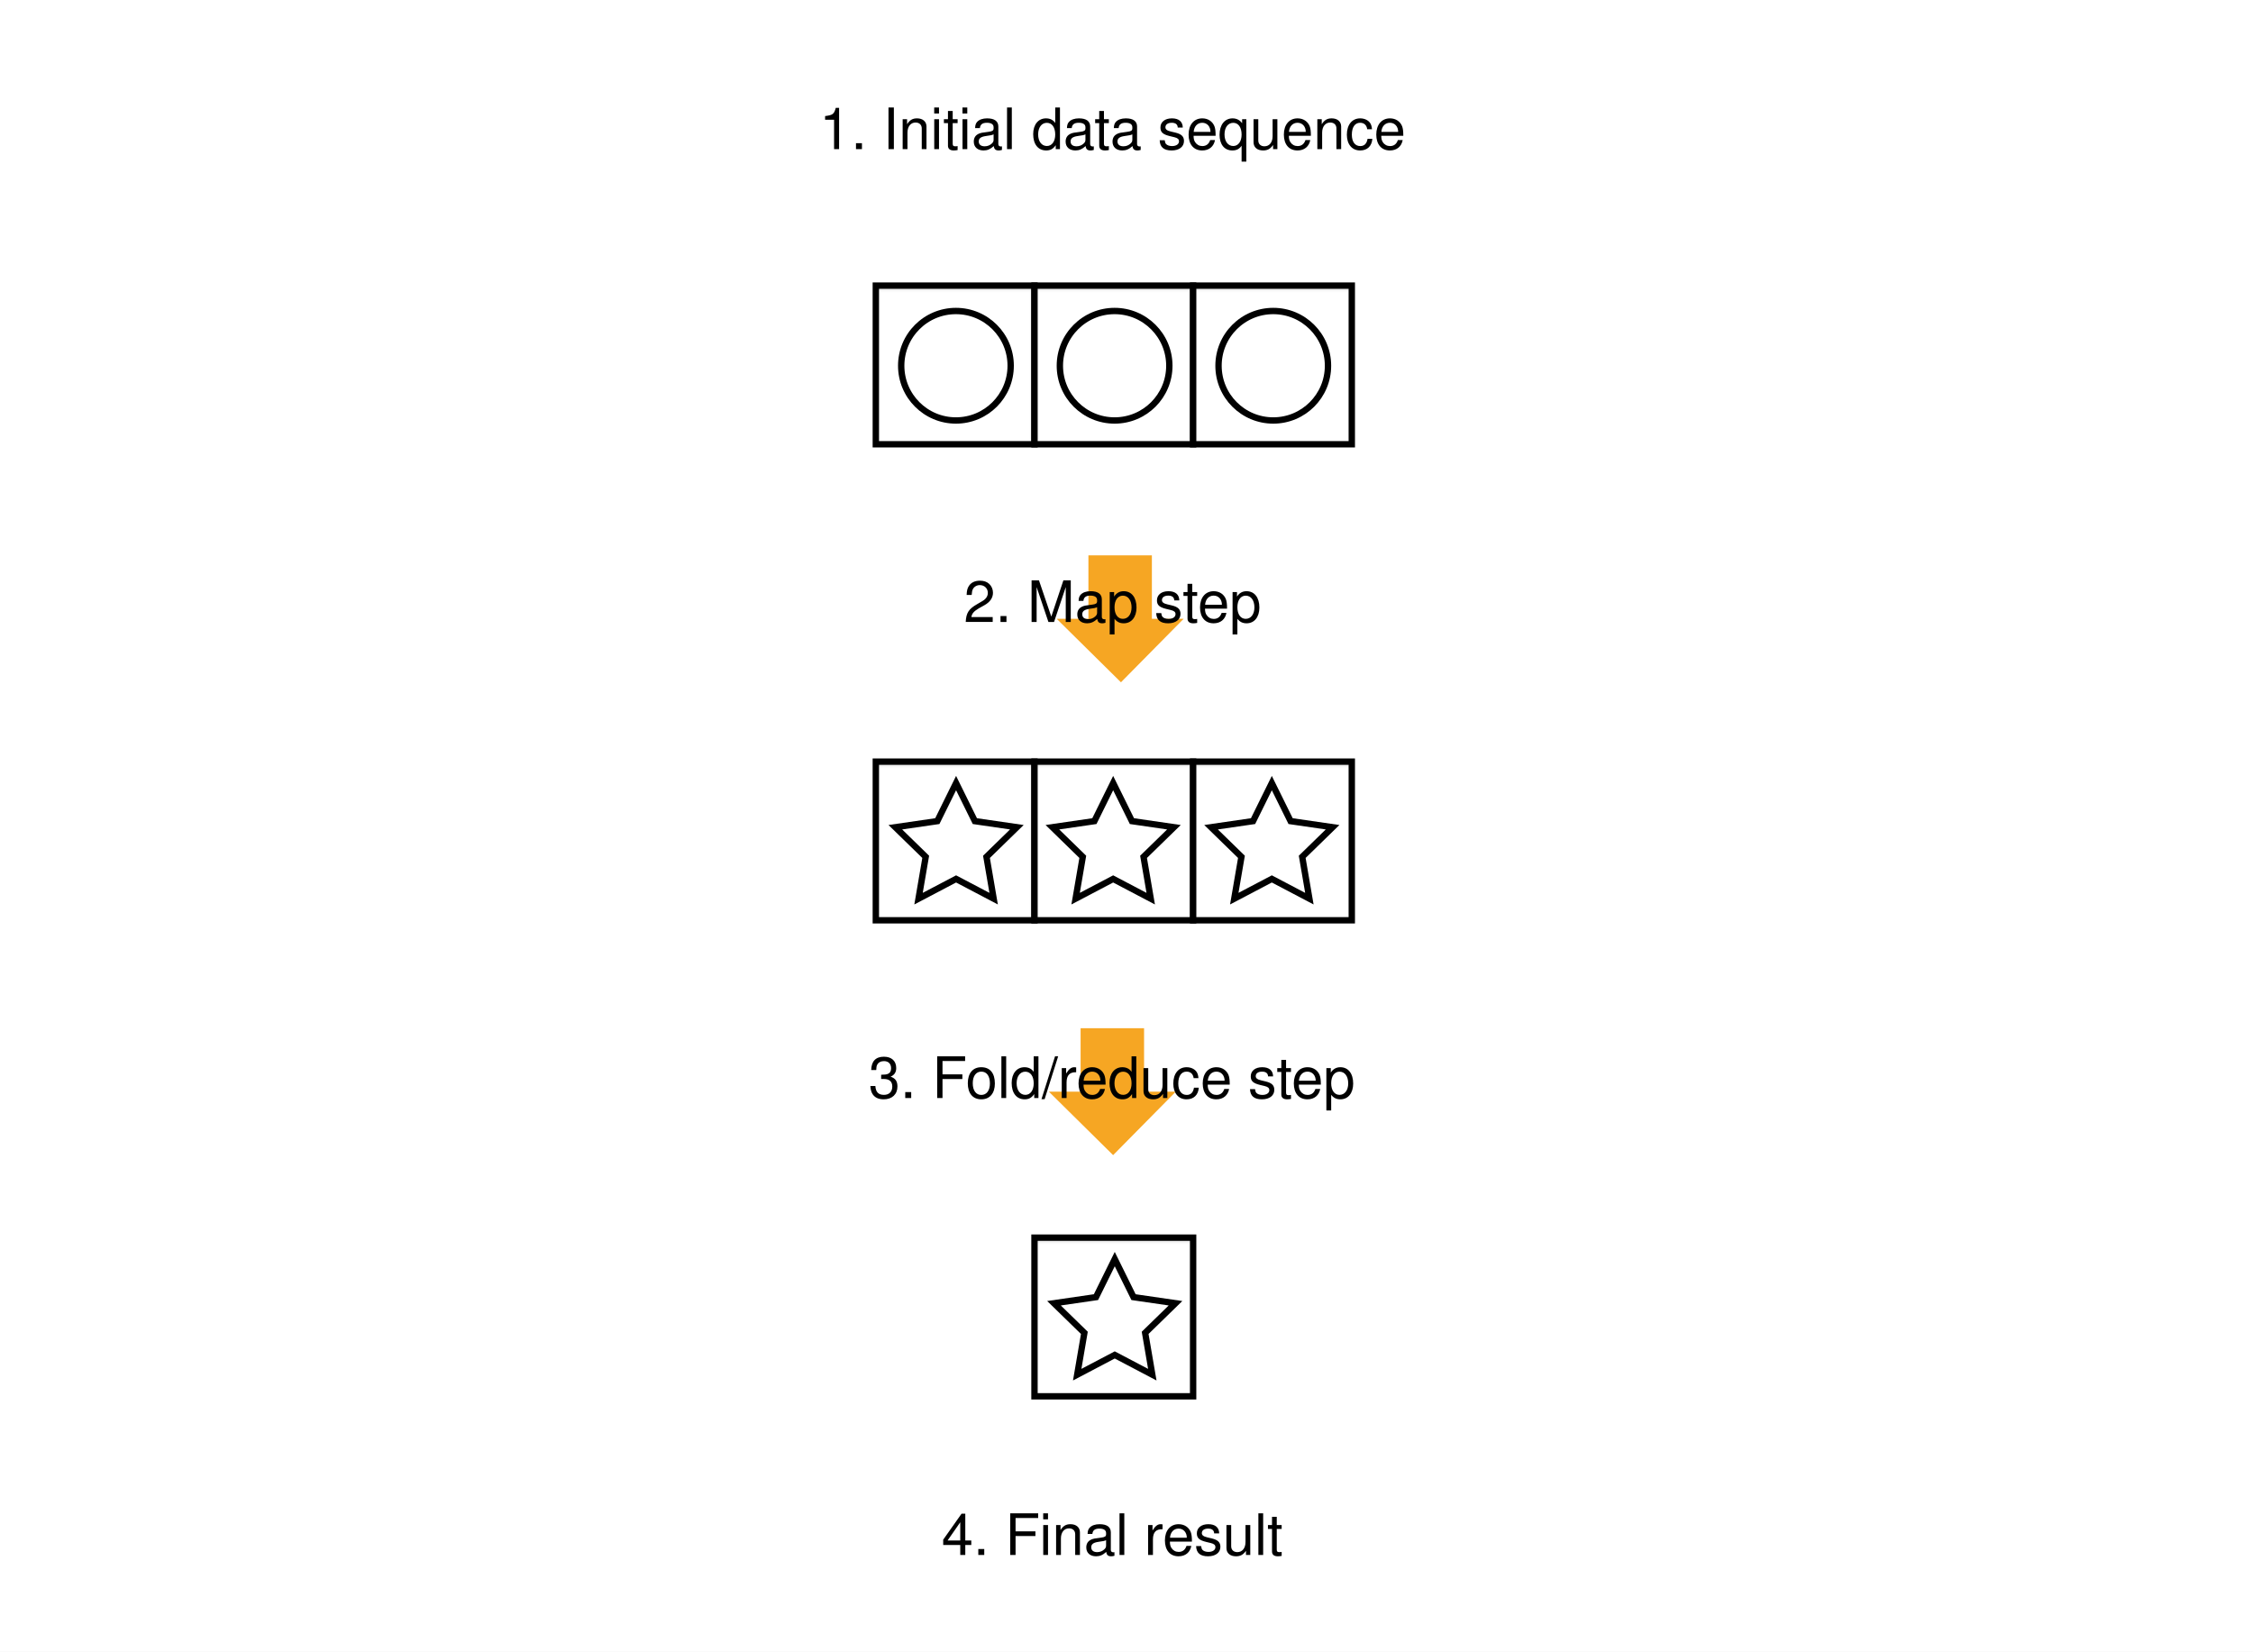
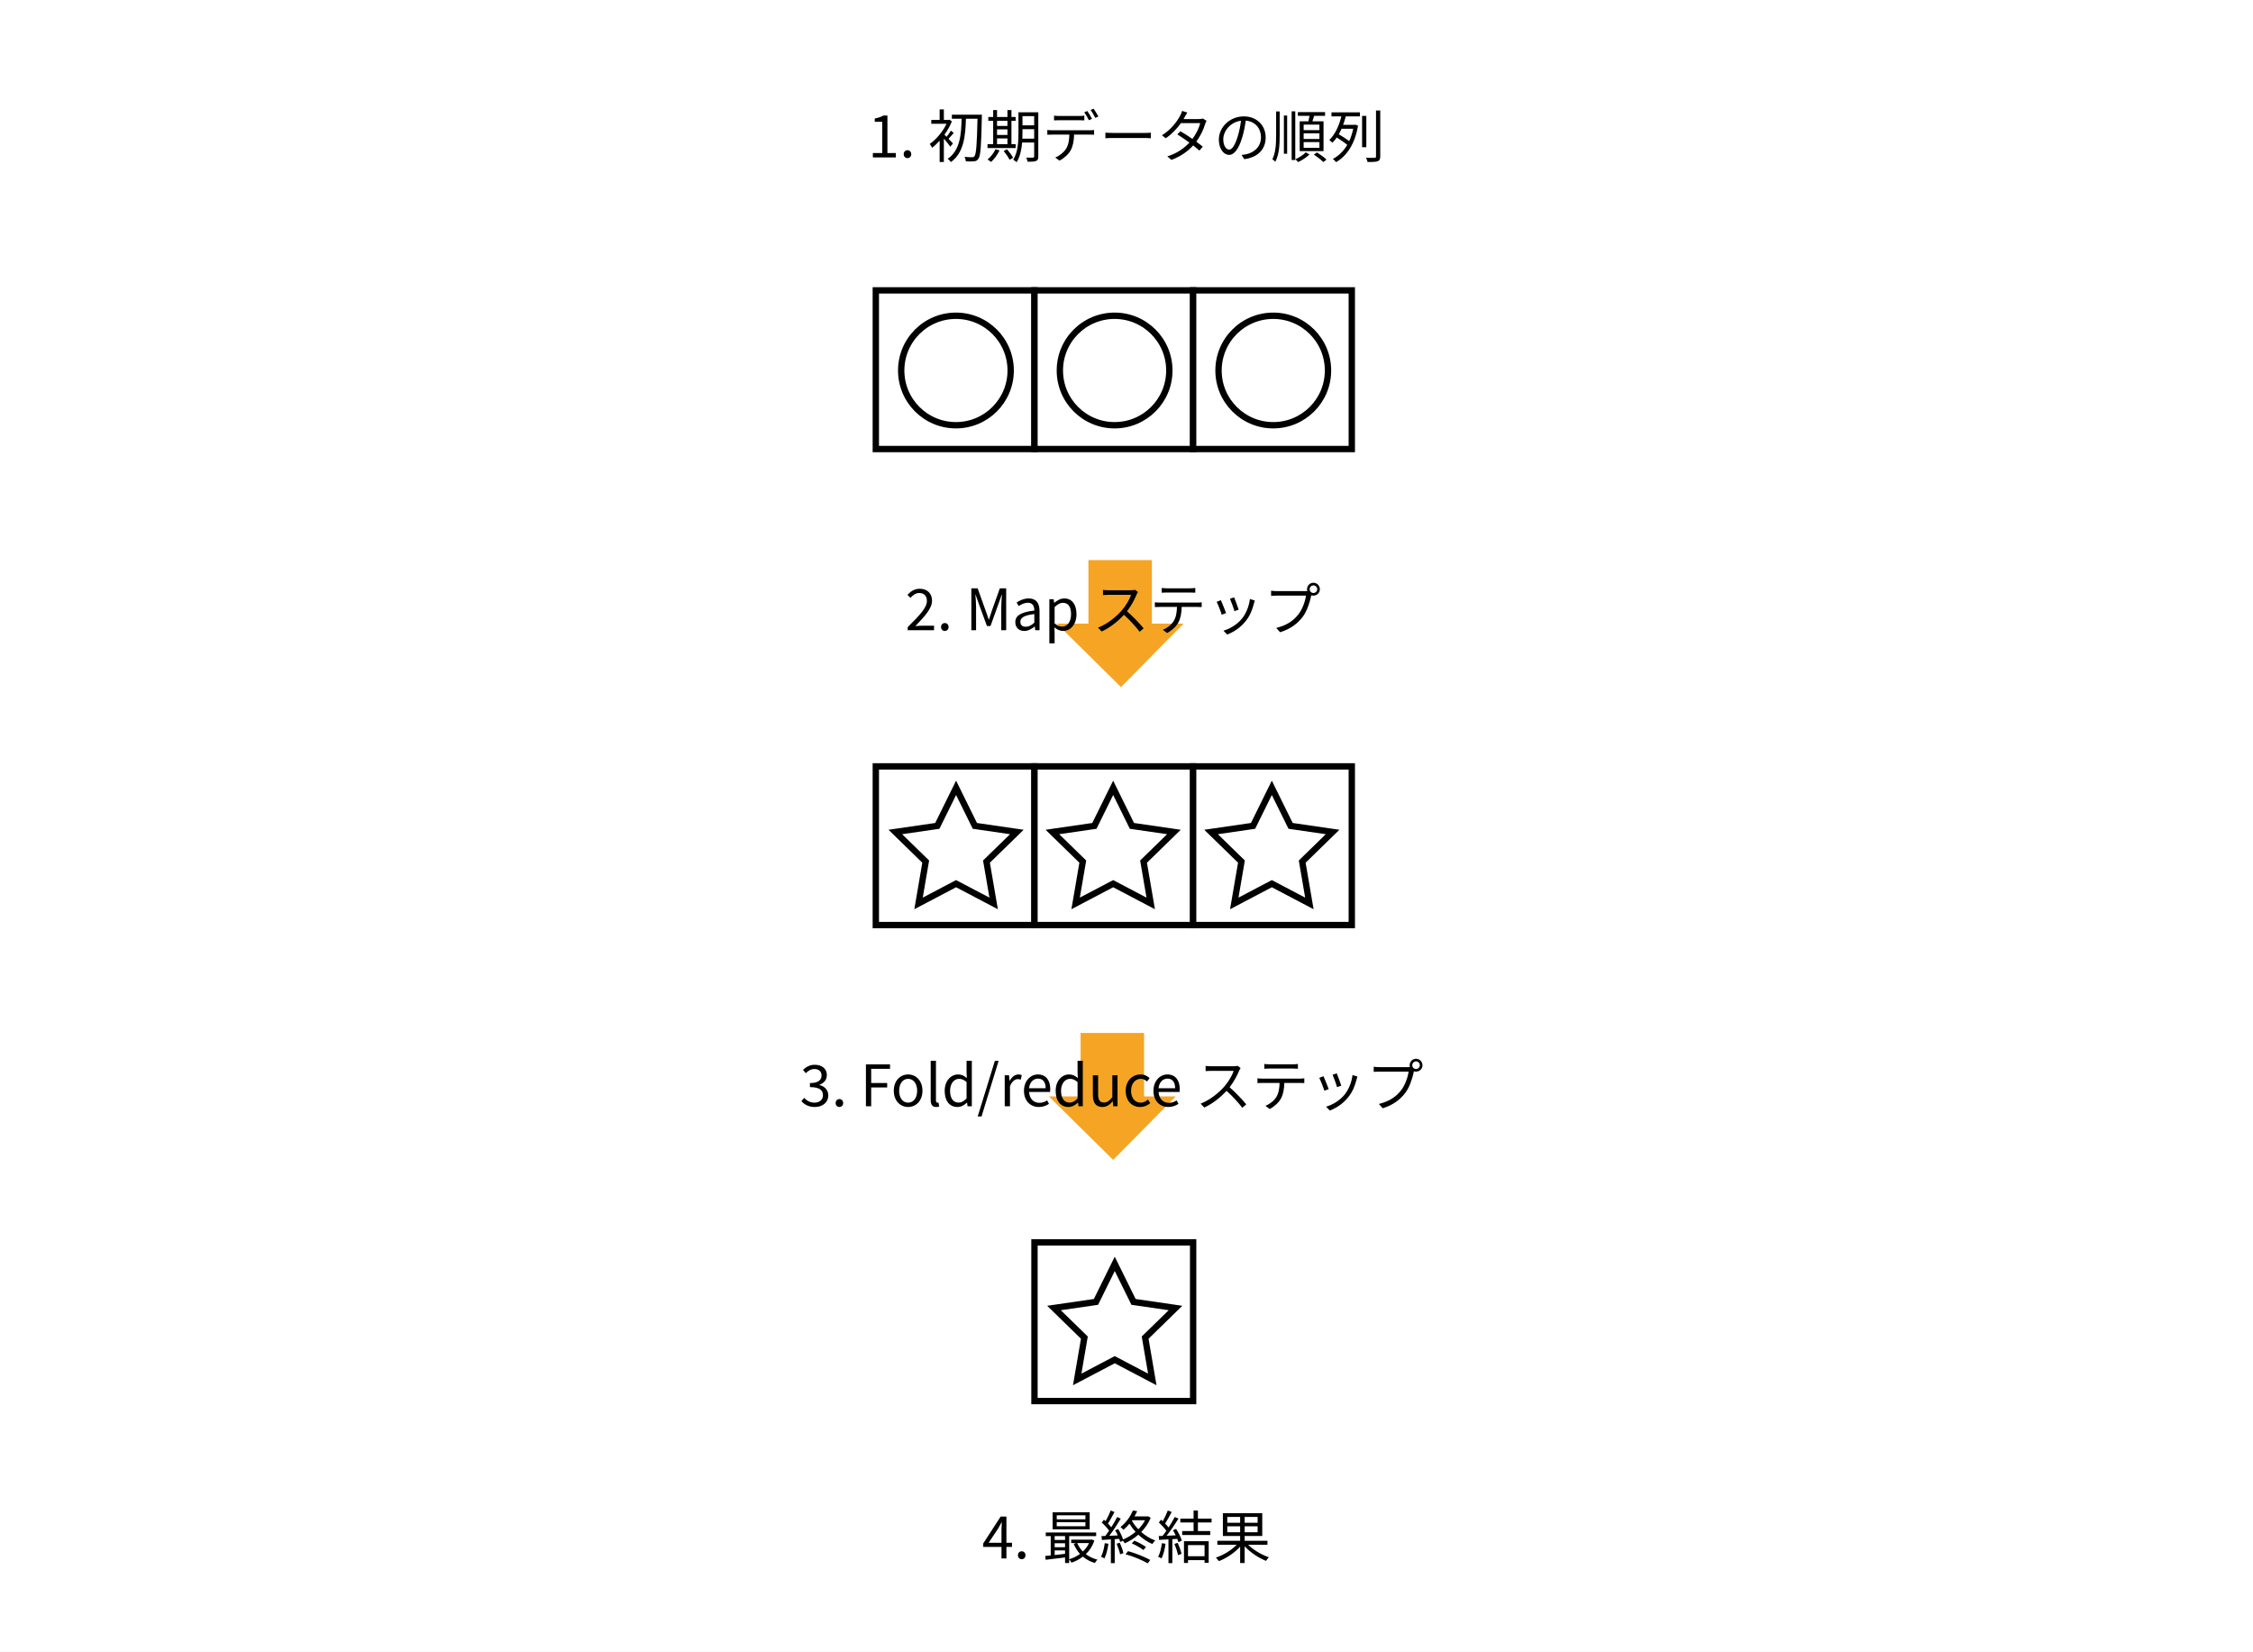
- <svg xmlns="http://www.w3.org/2000/svg" xmlns:xlink="http://www.w3.org/1999/xlink" width="1420px" height="1041px" viewBox="0 0 1420 1041" version="1.1">
+ <svg xmlns="http://www.w3.org/2000/svg" width="1420" height="1041">
+   <path fill="rgb(255,255,255)" stroke="none" d="M0 0L1420 0L1420 1041L0 1041L0 0Z" />
+   <path fill="rgb(255,255,255)" stroke="none" transform="translate(652 783)" d="M0 0L100 0L100 100L0 100L0 0Z" />
+   <path fill="none" stroke="rgb(0,0,0)" stroke-width="4" stroke-miterlimit="4" transform="translate(652 783)" d="M0 0L100 0L100 100L0 100L0 0Z" />
+   <path fill="rgb(255,255,255)" stroke="none" transform="translate(660 792)" d="M42.595 67.181L16.27 81.021L21.297 51.707L0 30.947L29.433 26.67L42.595 0L55.758 26.67L85.19 30.947L63.893 51.707L68.92 81.021L42.595 67.181Z" />
  <defs>
-     <rect id="path-1" x="0" y="0" width="100" height="100" />
-     <filter x="-50%" y="-50%" width="200%" height="200%" filterUnits="objectBoundingBox" id="filter-2">
-       <feGaussianBlur stdDeviation="1.5" in="SourceAlpha" result="shadowBlurInner1" />
-       <feOffset dx="0" dy="1" in="shadowBlurInner1" result="shadowOffsetInner1" />
-       <feComposite in="shadowOffsetInner1" in2="SourceAlpha" operator="arithmetic" k2="-1" k3="1" result="shadowInnerInner1" />
-       <feColorMatrix values="0 0 0 0 0   0 0 0 0 0   0 0 0 0 0  0 0 0 0.5 0" type="matrix" in="shadowInnerInner1" />
-     </filter>
-     <polygon id="path-3" points="50.595 76.181 24.27 90.021 29.298 60.707 8 39.947 37.432 35.67 50.595 9 63.758 35.67 93.19 39.947 71.893 60.707 76.92 90.021" />
-     <mask id="mask-4" maskContentUnits="userSpaceOnUse" maskUnits="objectBoundingBox" x="0" y="0" width="85.19" height="81.021" fill="white">
-       <use xlink:href="#path-3" />
-     </mask>
-     <rect id="path-5" x="0" y="0" width="100" height="100" />
-     <filter x="-50%" y="-50%" width="200%" height="200%" filterUnits="objectBoundingBox" id="filter-6">
-       <feGaussianBlur stdDeviation="1.5" in="SourceAlpha" result="shadowBlurInner1" />
-       <feOffset dx="0" dy="1" in="shadowBlurInner1" result="shadowOffsetInner1" />
-       <feComposite in="shadowOffsetInner1" in2="SourceAlpha" operator="arithmetic" k2="-1" k3="1" result="shadowInnerInner1" />
-       <feColorMatrix values="0 0 0 0 0   0 0 0 0 0   0 0 0 0 0  0 0 0 0.5 0" type="matrix" in="shadowInnerInner1" />
-     </filter>
-     <rect id="path-7" x="100" y="0" width="100" height="100" />
-     <filter x="-50%" y="-50%" width="200%" height="200%" filterUnits="objectBoundingBox" id="filter-8">
-       <feGaussianBlur stdDeviation="1.5" in="SourceAlpha" result="shadowBlurInner1" />
-       <feOffset dx="0" dy="1" in="shadowBlurInner1" result="shadowOffsetInner1" />
-       <feComposite in="shadowOffsetInner1" in2="SourceAlpha" operator="arithmetic" k2="-1" k3="1" result="shadowInnerInner1" />
-       <feColorMatrix values="0 0 0 0 0   0 0 0 0 0   0 0 0 0 0  0 0 0 0.5 0" type="matrix" in="shadowInnerInner1" />
-     </filter>
-     <rect id="path-9" x="200" y="0" width="100" height="100" />
-     <filter x="-50%" y="-50%" width="200%" height="200%" filterUnits="objectBoundingBox" id="filter-10">
-       <feGaussianBlur stdDeviation="1.5" in="SourceAlpha" result="shadowBlurInner1" />
-       <feOffset dx="0" dy="1" in="shadowBlurInner1" result="shadowOffsetInner1" />
-       <feComposite in="shadowOffsetInner1" in2="SourceAlpha" operator="arithmetic" k2="-1" k3="1" result="shadowInnerInner1" />
-       <feColorMatrix values="0 0 0 0 0   0 0 0 0 0   0 0 0 0 0  0 0 0 0.5 0" type="matrix" in="shadowInnerInner1" />
-     </filter>
-     <polygon id="path-11" points="50.595 76.181 24.27 90.021 29.298 60.707 8 39.947 37.432 35.67 50.595 9 63.758 35.67 93.19 39.947 71.893 60.707 76.92 90.021" />
-     <mask id="mask-12" maskContentUnits="userSpaceOnUse" maskUnits="objectBoundingBox" x="0" y="0" width="85.19" height="81.021" fill="white">
-       <use xlink:href="#path-11" />
-     </mask>
-     <polygon id="path-13" points="149.595 76.181 123.27 90.021 128.298 60.707 107 39.947 136.432 35.67 149.595 9 162.758 35.67 192.19 39.947 170.893 60.707 175.92 90.021" />
-     <mask id="mask-14" maskContentUnits="userSpaceOnUse" maskUnits="objectBoundingBox" x="0" y="0" width="85.19" height="81.021" fill="white">
-       <use xlink:href="#path-13" />
-     </mask>
-     <polygon id="path-15" points="249.595 76.181 223.27 90.021 228.298 60.707 207 39.947 236.432 35.67 249.595 9 262.758 35.67 292.19 39.947 270.893 60.707 275.92 90.021" />
-     <mask id="mask-16" maskContentUnits="userSpaceOnUse" maskUnits="objectBoundingBox" x="0" y="0" width="85.19" height="81.021" fill="white">
-       <use xlink:href="#path-15" />
-     </mask>
-     <rect id="path-17" x="0" y="0" width="100" height="100" />
-     <filter x="-50%" y="-50%" width="200%" height="200%" filterUnits="objectBoundingBox" id="filter-18">
-       <feGaussianBlur stdDeviation="1.5" in="SourceAlpha" result="shadowBlurInner1" />
-       <feOffset dx="0" dy="1" in="shadowBlurInner1" result="shadowOffsetInner1" />
-       <feComposite in="shadowOffsetInner1" in2="SourceAlpha" operator="arithmetic" k2="-1" k3="1" result="shadowInnerInner1" />
-       <feColorMatrix values="0 0 0 0 0   0 0 0 0 0   0 0 0 0 0  0 0 0 0.5 0" type="matrix" in="shadowInnerInner1" />
-     </filter>
-     <rect id="path-19" x="100" y="0" width="100" height="100" />
-     <filter x="-50%" y="-50%" width="200%" height="200%" filterUnits="objectBoundingBox" id="filter-20">
-       <feGaussianBlur stdDeviation="1.5" in="SourceAlpha" result="shadowBlurInner1" />
-       <feOffset dx="0" dy="1" in="shadowBlurInner1" result="shadowOffsetInner1" />
-       <feComposite in="shadowOffsetInner1" in2="SourceAlpha" operator="arithmetic" k2="-1" k3="1" result="shadowInnerInner1" />
-       <feColorMatrix values="0 0 0 0 0   0 0 0 0 0   0 0 0 0 0  0 0 0 0.5 0" type="matrix" in="shadowInnerInner1" />
-     </filter>
-     <rect id="path-21" x="200" y="0" width="100" height="100" />
-     <filter x="-50%" y="-50%" width="200%" height="200%" filterUnits="objectBoundingBox" id="filter-22">
-       <feGaussianBlur stdDeviation="1.5" in="SourceAlpha" result="shadowBlurInner1" />
-       <feOffset dx="0" dy="1" in="shadowBlurInner1" result="shadowOffsetInner1" />
-       <feComposite in="shadowOffsetInner1" in2="SourceAlpha" operator="arithmetic" k2="-1" k3="1" result="shadowInnerInner1" />
-       <feColorMatrix values="0 0 0 0 0   0 0 0 0 0   0 0 0 0 0  0 0 0 0.5 0" type="matrix" in="shadowInnerInner1" />
-     </filter>
-     <ellipse id="path-23" cx="50.5" cy="50.5" rx="36.5" ry="36.5" />
-     <mask id="mask-24" maskContentUnits="userSpaceOnUse" maskUnits="objectBoundingBox" x="0" y="0" width="73" height="73" fill="white">
-       <use xlink:href="#path-23" />
-     </mask>
-     <ellipse id="path-25" cx="150.5" cy="50.5" rx="36.5" ry="36.5" />
-     <mask id="mask-26" maskContentUnits="userSpaceOnUse" maskUnits="objectBoundingBox" x="0" y="0" width="73" height="73" fill="white">
-       <use xlink:href="#path-25" />
-     </mask>
-     <ellipse id="path-27" cx="250.5" cy="50.5" rx="36.5" ry="36.5" />
-     <mask id="mask-28" maskContentUnits="userSpaceOnUse" maskUnits="objectBoundingBox" x="0" y="0" width="73" height="73" fill="white">
-       <use xlink:href="#path-27" />
-     </mask>
+     <clipPath id="clip_0">
+       <path d="M681.298 843.707L676.27 873.021L702.595 859.181L728.92 873.021L723.893 843.707L745.19 822.947L715.758 818.67L702.595 792L689.432 818.67L660 822.947L681.298 843.707Z" clip-rule="evenodd" />
+     </clipPath>
  </defs>
-   <g id="Page-1" stroke="none" stroke-width="1" fill="none" fill-rule="evenodd">
-     <g id="fold-map">
-       <rect id="Rectangle-3" fill="#FFFFFF" x="0" y="0" width="1420" height="1041" />
-       <g id="reduced-B" transform="translate(652, 780)">
-         <g id="Rectangle">
-           <use fill="#FFFFFF" fill-rule="evenodd" xlink:href="#path-1" />
-           <use fill="black" fill-opacity="1" filter="url(#filter-2)" xlink:href="#path-1" />
-           <use stroke="#000000" stroke-width="4" xlink:href="#path-1" />
-         </g>
-         <use id="Star-1-Copy-18" stroke="#000000" mask="url(#mask-4)" stroke-width="8" fill="#FFFFFF" xlink:href="#path-3" />
-       </g>
-       <g id="mapped-B" transform="translate(552, 480)">
-         <g id="Rectangle">
-           <use fill="#FFFFFF" fill-rule="evenodd" xlink:href="#path-5" />
-           <use fill="black" fill-opacity="1" filter="url(#filter-6)" xlink:href="#path-5" />
-           <use stroke="#000000" stroke-width="4" xlink:href="#path-5" />
-         </g>
-         <g id="Rectangle">
-           <use fill="#FFFFFF" fill-rule="evenodd" xlink:href="#path-7" />
-           <use fill="black" fill-opacity="1" filter="url(#filter-8)" xlink:href="#path-7" />
-           <use stroke="#000000" stroke-width="4" xlink:href="#path-7" />
-         </g>
-         <g id="Rectangle">
-           <use fill="#FFFFFF" fill-rule="evenodd" xlink:href="#path-9" />
-           <use fill="black" fill-opacity="1" filter="url(#filter-10)" xlink:href="#path-9" />
-           <use stroke="#000000" stroke-width="4" xlink:href="#path-9" />
-         </g>
-         <use id="Star-1-Copy-22" stroke="#000000" mask="url(#mask-12)" stroke-width="8" fill="#FFFFFF" xlink:href="#path-11" />
-         <use id="Star-1-Copy-26" stroke="#000000" mask="url(#mask-14)" stroke-width="8" fill="#FFFFFF" xlink:href="#path-13" />
-         <use id="Star-1-Copy-30" stroke="#000000" mask="url(#mask-16)" stroke-width="8" fill="#FFFFFF" xlink:href="#path-15" />
-       </g>
-       <g id="Initial-A" transform="translate(552, 180)">
-         <g id="Rectangle">
-           <use fill="#FFFFFF" fill-rule="evenodd" xlink:href="#path-17" />
-           <use fill="black" fill-opacity="1" filter="url(#filter-18)" xlink:href="#path-17" />
-           <use stroke="#000000" stroke-width="4" xlink:href="#path-17" />
-         </g>
-         <g id="Rectangle">
-           <use fill="#FFFFFF" fill-rule="evenodd" xlink:href="#path-19" />
-           <use fill="black" fill-opacity="1" filter="url(#filter-20)" xlink:href="#path-19" />
-           <use stroke="#000000" stroke-width="4" xlink:href="#path-19" />
-         </g>
-         <g id="Rectangle">
-           <use fill="#FFFFFF" fill-rule="evenodd" xlink:href="#path-21" />
-           <use fill="black" fill-opacity="1" filter="url(#filter-22)" xlink:href="#path-21" />
-           <use stroke="#000000" stroke-width="4" xlink:href="#path-21" />
-         </g>
-         <use id="Oval-1-Copy-20" stroke="#000000" mask="url(#mask-24)" stroke-width="8" fill="#FFFFFF" xlink:href="#path-23" />
-         <use id="Oval-1-Copy-21" stroke="#000000" mask="url(#mask-26)" stroke-width="8" fill="#FFFFFF" xlink:href="#path-25" />
-         <use id="Oval-1-Copy-22" stroke="#000000" mask="url(#mask-28)" stroke-width="8" fill="#FFFFFF" xlink:href="#path-27" />
-       </g>
-       <text id="result-label" font-family="Helvetica" font-size="36" font-weight="normal" fill="#000000">
-         <tspan x="593.456" y="980">4. Final result</tspan>
-       </text>
-       <g id="reduce-label" transform="translate(547, 648)">
-         <polygon id="arrow" fill="#F6A623" transform="translate(154.0716, 40) rotate(-270) translate(-154.0716, -40) " points="114.072 20 154.072 20 154.072 3.55271368e-15 194.072 39.498 154.072 80 154.072 60 114.072 60" />
-         <text font-family="Helvetica" font-size="36" font-weight="normal" fill="#000000">
-           <tspan x="0.41" y="44">3. Fold/reduce step</tspan>
-         </text>
-       </g>
-       <g id="map-label" transform="translate(607, 350)">
-         <polygon id="arrow" fill="#F6A623" transform="translate(99, 40) rotate(-270) translate(-99, -40) " points="59 20 99 20 99 3.55271368e-15 139 39.498 99 80 99 60 59 60" />
-         <text font-family="Helvetica" font-size="36" font-weight="normal" fill="#000000">
-           <tspan x="0.448" y="42">2. Map step</tspan>
-         </text>
-       </g>
-       <text id="initial-label" font-family="Helvetica" font-size="36" font-weight="normal" fill="#000000">
-         <tspan x="516.367" y="94">1. Initial data sequence</tspan>
-       </text>
-     </g>
+   <g clip-path="url(#clip_0)">
+     <path fill="none" stroke="rgb(0,0,0)" stroke-width="8" stroke-miterlimit="4" transform="translate(660 792)" d="M42.595 67.181L16.27 81.021L21.297 51.707L0 30.947L29.433 26.67L42.595 0L55.758 26.67L85.19 30.947L63.893 51.707L68.92 81.021L42.595 67.181Z" />
  </g>
+   <path fill="rgb(255,255,255)" stroke="none" transform="translate(552 483)" d="M0 0L100 0L100 100L0 100L0 0Z" />
+   <path fill="none" stroke="rgb(0,0,0)" stroke-width="4" stroke-miterlimit="4" transform="translate(552 483)" d="M0 0L100 0L100 100L0 100L0 0Z" />
+   <path fill="rgb(255,255,255)" stroke="none" transform="translate(652 483)" d="M0 0L100 0L100 100L0 100L0 0Z" />
+   <path fill="none" stroke="rgb(0,0,0)" stroke-width="4" stroke-miterlimit="4" transform="translate(652 483)" d="M0 0L100 0L100 100L0 100L0 0Z" />
+   <path fill="rgb(255,255,255)" stroke="none" transform="translate(752 483)" d="M0 0L100 0L100 100L0 100L0 0Z" />
+   <path fill="none" stroke="rgb(0,0,0)" stroke-width="4" stroke-miterlimit="4" transform="translate(752 483)" d="M0 0L100 0L100 100L0 100L0 0Z" />
+   <path fill="rgb(255,255,255)" stroke="none" transform="translate(560 492)" d="M42.595 67.181L16.27 81.021L21.297 51.707L0 30.947L29.433 26.67L42.595 0L55.758 26.67L85.19 30.947L63.893 51.707L68.92 81.021L42.595 67.181Z" />
+   <defs>
+     <clipPath id="clip_1">
+       <path d="M581.298 543.707L576.27 573.021L602.595 559.181L628.92 573.021L623.893 543.707L645.19 522.947L615.758 518.67L602.595 492L589.432 518.67L560 522.947L581.298 543.707Z" clip-rule="evenodd" />
+     </clipPath>
+   </defs>
+   <g clip-path="url(#clip_1)">
+     <path fill="none" stroke="rgb(0,0,0)" stroke-width="8" stroke-miterlimit="4" transform="translate(560 492)" d="M42.595 67.181L16.27 81.021L21.297 51.707L0 30.947L29.433 26.67L42.595 0L55.758 26.67L85.19 30.947L63.893 51.707L68.92 81.021L42.595 67.181Z" />
+   </g>
+   <path fill="rgb(255,255,255)" stroke="none" transform="translate(659 492)" d="M42.595 67.181L16.27 81.021L21.297 51.707L0 30.947L29.433 26.67L42.595 0L55.758 26.67L85.19 30.947L63.893 51.707L68.92 81.021L42.595 67.181Z" />
+   <defs>
+     <clipPath id="clip_2">
+       <path d="M680.298 543.707L675.27 573.021L701.595 559.181L727.92 573.021L722.893 543.707L744.19 522.947L714.758 518.67L701.595 492L688.432 518.67L659 522.947L680.298 543.707Z" clip-rule="evenodd" />
+     </clipPath>
+   </defs>
+   <g clip-path="url(#clip_2)">
+     <path fill="none" stroke="rgb(0,0,0)" stroke-width="8" stroke-miterlimit="4" transform="translate(659 492)" d="M42.595 67.181L16.27 81.021L21.297 51.707L0 30.947L29.433 26.67L42.595 0L55.758 26.67L85.19 30.947L63.893 51.707L68.92 81.021L42.595 67.181Z" />
+   </g>
+   <path fill="rgb(255,255,255)" stroke="none" transform="translate(759 492)" d="M42.595 67.181L16.27 81.021L21.297 51.707L0 30.947L29.433 26.67L42.595 0L55.758 26.67L85.19 30.947L63.893 51.707L68.92 81.021L42.595 67.181Z" />
+   <defs>
+     <clipPath id="clip_3">
+       <path d="M780.298 543.707L775.27 573.021L801.595 559.181L827.92 573.021L822.893 543.707L844.19 522.947L814.758 518.67L801.595 492L788.432 518.67L759 522.947L780.298 543.707Z" clip-rule="evenodd" />
+     </clipPath>
+   </defs>
+   <g clip-path="url(#clip_3)">
+     <path fill="none" stroke="rgb(0,0,0)" stroke-width="8" stroke-miterlimit="4" transform="translate(759 492)" d="M42.595 67.181L16.27 81.021L21.297 51.707L0 30.947L29.433 26.67L42.595 0L55.758 26.67L85.19 30.947L63.893 51.707L68.92 81.021L42.595 67.181Z" />
+   </g>
+   <path fill="rgb(255,255,255)" stroke="none" transform="translate(552 183)" d="M0 0L100 0L100 100L0 100L0 0Z" />
+   <path fill="none" stroke="rgb(0,0,0)" stroke-width="4" stroke-miterlimit="4" transform="translate(552 183)" d="M0 0L100 0L100 100L0 100L0 0Z" />
+   <path fill="rgb(255,255,255)" stroke="none" transform="translate(652 183)" d="M0 0L100 0L100 100L0 100L0 0Z" />
+   <path fill="none" stroke="rgb(0,0,0)" stroke-width="4" stroke-miterlimit="4" transform="translate(652 183)" d="M0 0L100 0L100 100L0 100L0 0Z" />
+   <path fill="rgb(255,255,255)" stroke="none" transform="translate(752 183)" d="M0 0L100 0L100 100L0 100L0 0Z" />
+   <path fill="none" stroke="rgb(0,0,0)" stroke-width="4" stroke-miterlimit="4" transform="translate(752 183)" d="M0 0L100 0L100 100L0 100L0 0Z" />
+   <path fill="rgb(255,255,255)" stroke="none" transform="translate(566 197)" d="M36.5 73C56.658 73 73 56.658 73 36.5C73 16.342 56.658 0 36.5 0C16.342 0 0 16.342 0 36.5C0 56.658 16.342 73 36.5 73Z" />
+   <defs>
+     <clipPath id="clip_4">
+       <path d="M639 233.5C639 253.658 622.658 270 602.5 270C582.342 270 566 253.658 566 233.5C566 213.342 582.342 197 602.5 197C622.658 197 639 213.342 639 233.5Z" clip-rule="evenodd" />
+     </clipPath>
+   </defs>
+   <g clip-path="url(#clip_4)">
+     <path fill="none" stroke="rgb(0,0,0)" stroke-width="8" stroke-miterlimit="4" transform="translate(566 197)" d="M36.5 73C56.658 73 73 56.658 73 36.5C73 16.342 56.658 0 36.5 0C16.342 0 0 16.342 0 36.5C0 56.658 16.342 73 36.5 73Z" />
+   </g>
+   <path fill="rgb(255,255,255)" stroke="none" transform="translate(666 197)" d="M36.5 73C56.658 73 73 56.658 73 36.5C73 16.342 56.658 0 36.5 0C16.342 0 0 16.342 0 36.5C0 56.658 16.342 73 36.5 73Z" />
+   <defs>
+     <clipPath id="clip_5">
+       <path d="M739 233.5C739 253.658 722.658 270 702.5 270C682.342 270 666 253.658 666 233.5C666 213.342 682.342 197 702.5 197C722.658 197 739 213.342 739 233.5Z" clip-rule="evenodd" />
+     </clipPath>
+   </defs>
+   <g clip-path="url(#clip_5)">
+     <path fill="none" stroke="rgb(0,0,0)" stroke-width="8" stroke-miterlimit="4" transform="translate(666 197)" d="M36.5 73C56.658 73 73 56.658 73 36.5C73 16.342 56.658 0 36.5 0C16.342 0 0 16.342 0 36.5C0 56.658 16.342 73 36.5 73Z" />
+   </g>
+   <path fill="rgb(255,255,255)" stroke="none" transform="translate(766 197)" d="M36.5 73C56.658 73 73 56.658 73 36.5C73 16.342 56.658 0 36.5 0C16.342 0 0 16.342 0 36.5C0 56.658 16.342 73 36.5 73Z" />
+   <defs>
+     <clipPath id="clip_6">
+       <path d="M839 233.5C839 253.658 822.658 270 802.5 270C782.342 270 766 253.658 766 233.5C766 213.342 782.342 197 802.5 197C822.658 197 839 213.342 839 233.5Z" clip-rule="evenodd" />
+     </clipPath>
+   </defs>
+   <g clip-path="url(#clip_6)">
+     <path fill="none" stroke="rgb(0,0,0)" stroke-width="8" stroke-miterlimit="4" transform="translate(766 197)" d="M36.5 73C56.658 73 73 56.658 73 36.5C73 16.342 56.658 0 36.5 0C16.342 0 0 16.342 0 36.5C0 56.658 16.342 73 36.5 73Z" />
+   </g>
+   <text fill="rgb(0,0,0)" stroke="none" transform="translate(618.974 945)" font-size="36" font-family="Noto Sans CJK JP Regular, Noto Sans CJK JP" x="0" y="37.194">
+ 			4. 最終結果
+ 	</text>
+   <path fill="rgb(245,165,35)" stroke="none" transform="matrix(1.19249e-08 1 -1 1.19249e-08 741.072 651)" d="M0 20L40 20L40 3.55271e-15L80 39.498L40 80L40 60L0 60L0 20Z" />
+   <text fill="rgb(0,0,0)" stroke="none" transform="translate(504.076 660)" font-size="36" font-family="Noto Sans CJK JP Regular, Noto Sans CJK JP" x="0" y="37.194">
+ 			3. Fold/reduce ステップ
+ 	</text>
+   <path fill="rgb(245,165,35)" stroke="none" transform="matrix(1.19249e-08 1 -1 1.19249e-08 746 353)" d="M0 20L40 20L40 3.55271e-15L80 39.498L40 80L40 60L0 60L0 20Z" />
+   <text fill="rgb(0,0,0)" stroke="none" transform="translate(570.514 360)" font-size="36" font-family="Noto Sans CJK JP Regular, Noto Sans CJK JP" x="0" y="37.194">
+ 			2. Map ステップ
+ 	</text>
+   <text fill="rgb(0,0,0)" stroke="none" transform="translate(546.974 62)" font-size="36" font-family="Noto Sans CJK JP Regular, Noto Sans CJK JP" x="0" y="37.194">
+ 			1. 初期データの順列
+ 	</text>
</svg>
